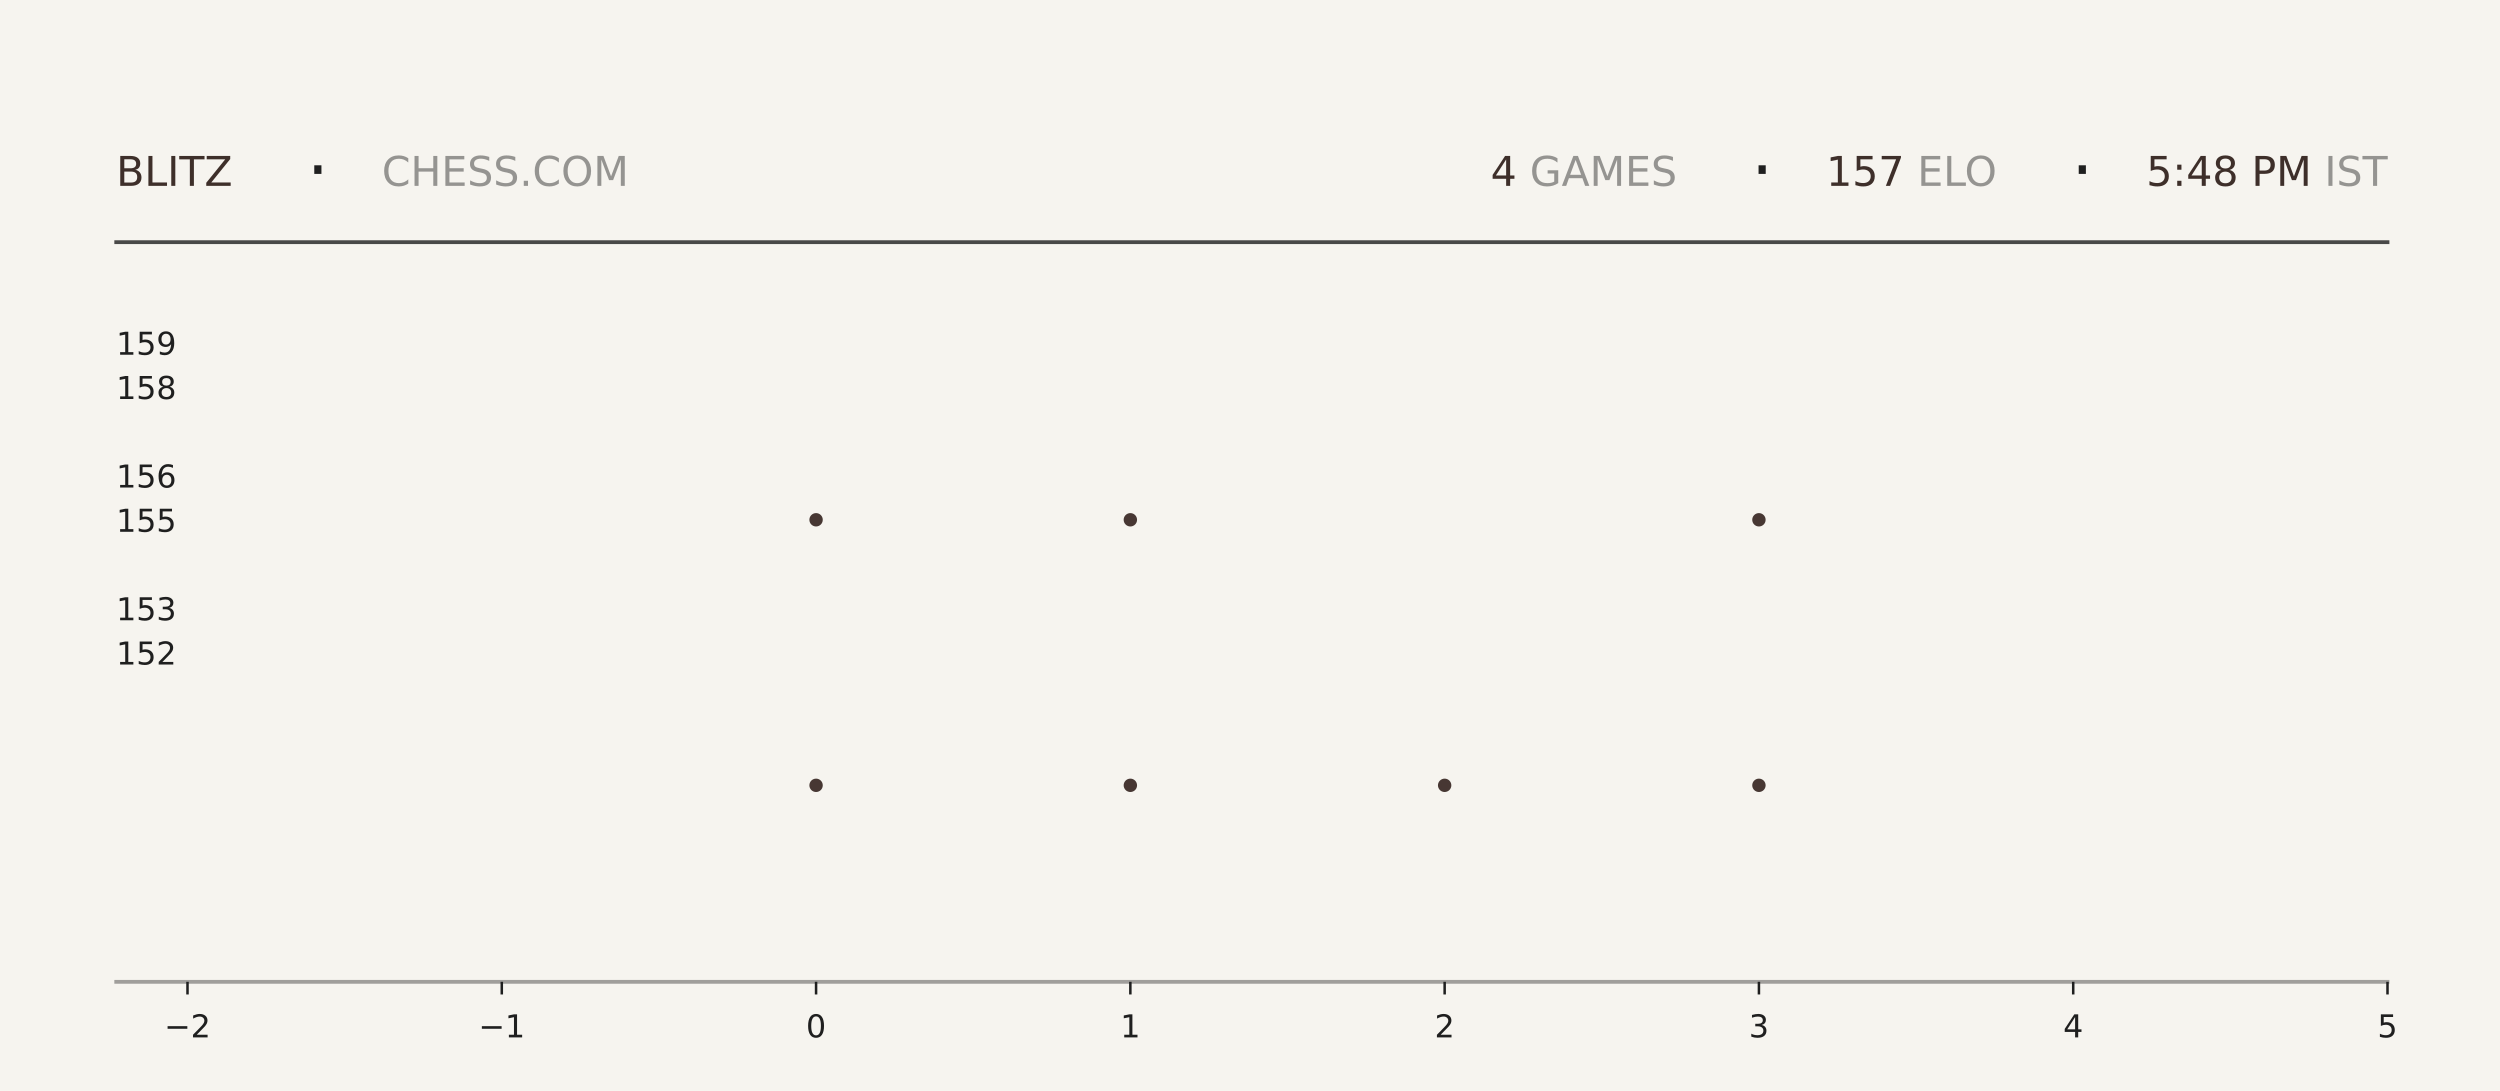
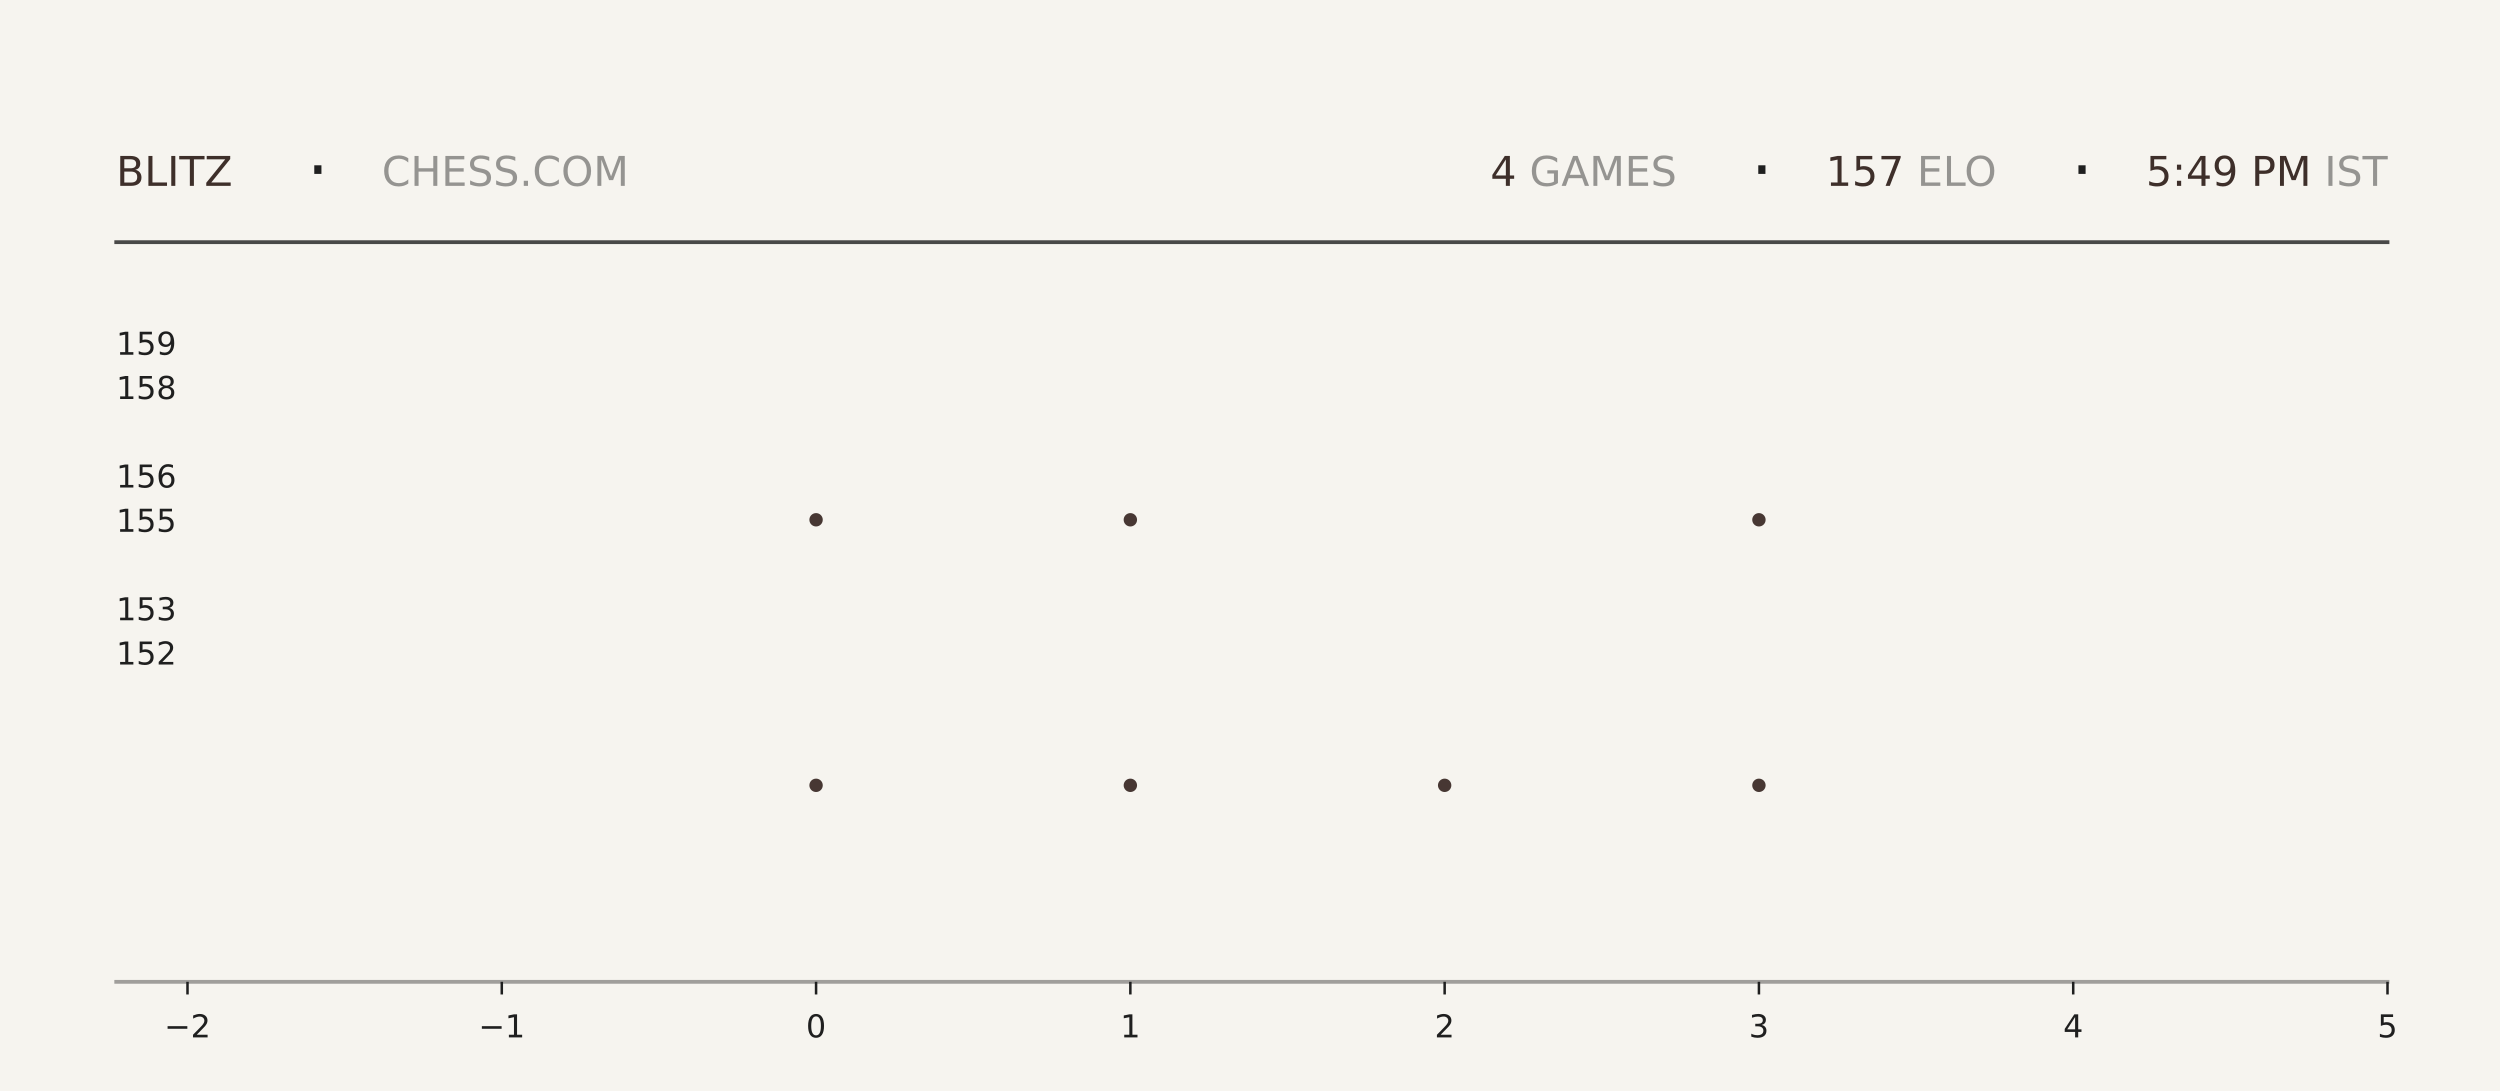
<svg xmlns="http://www.w3.org/2000/svg" xmlns:xlink="http://www.w3.org/1999/xlink" width="792pt" height="345.6pt" viewBox="0 0 792 345.6" version="1.1">
  <defs>
    <style type="text/css">*{stroke-linejoin: round; stroke-linecap: butt}</style>
  </defs>
  <g id="figure_1">
    <g id="patch_1">
      <path d="M 0 345.6  L 792 345.6  L 792 0  L 0 0  z " style="fill: #f6f4ef" />
    </g>
    <g id="axes_1">
      <g id="patch_2">
        <path d="M 59.4 311.04  L 756.36 311.04  L 756.36 103.68  L 59.4 103.68  z " style="fill: #f6f4ef" />
      </g>
      <g id="PathCollection_1">
        <defs>
-           <path id="m5793d6c45a" d="M 0 2.121  C 0.563 2.121 1.102 1.898 1.5 1.5  C 1.898 1.102 2.121 0.563 2.121 0  C 2.121 -0.563 1.898 -1.102 1.5 -1.5  C 1.102 -1.898 0.563 -2.121 0 -2.121  C -0.563 -2.121 -1.102 -1.898 -1.5 -1.5  C -1.898 -1.102 -2.121 -0.563 -2.121 0  C -2.121 0.563 -1.898 1.102 -1.5 1.5  C -1.102 1.898 -0.563 2.121 0 2.121  z " />
-         </defs>
-         <g clip-path="url(#pc2443090de)">
-           <use xlink:href="#m5793d6c45a" x="258.531" y="248.79" style="fill: #3e2f2a; fill-opacity: 0.95" />
-           <use xlink:href="#m5793d6c45a" x="258.531" y="164.668" style="fill: #3e2f2a; fill-opacity: 0.95" />
+           <path id="m4c55ef1ea4" d="M 0 2.121  C 0.563 2.121 1.102 1.898 1.5 1.5  C 1.898 1.102 2.121 0.563 2.121 0  C 2.121 -0.563 1.898 -1.102 1.5 -1.5  C 1.102 -1.898 0.563 -2.121 0 -2.121  C -0.563 -2.121 -1.102 -1.898 -1.5 -1.5  C -1.898 -1.102 -2.121 -0.563 -2.121 0  C -2.121 0.563 -1.898 1.102 -1.5 1.5  C -1.102 1.898 -0.563 2.121 0 2.121  z " />
+         </defs>
+         <g clip-path="url(#p2608c11604)">
+           <use xlink:href="#m4c55ef1ea4" x="258.531" y="248.79" style="fill: #3e2f2a; fill-opacity: 0.95" />
+           <use xlink:href="#m4c55ef1ea4" x="258.531" y="164.668" style="fill: #3e2f2a; fill-opacity: 0.95" />
        </g>
      </g>
      <g id="PathCollection_2">
-         <g clip-path="url(#pc2443090de)">
-           <use xlink:href="#m5793d6c45a" x="358.097" y="248.79" style="fill: #3e2f2a; fill-opacity: 0.95" />
-           <use xlink:href="#m5793d6c45a" x="358.097" y="164.668" style="fill: #3e2f2a; fill-opacity: 0.95" />
-           <use xlink:href="#m5793d6c45a" x="358.097" y="80.547" style="fill: #3e2f2a; fill-opacity: 0.95" />
+         <g clip-path="url(#p2608c11604)">
+           <use xlink:href="#m4c55ef1ea4" x="358.097" y="248.79" style="fill: #3e2f2a; fill-opacity: 0.95" />
+           <use xlink:href="#m4c55ef1ea4" x="358.097" y="164.668" style="fill: #3e2f2a; fill-opacity: 0.95" />
+           <use xlink:href="#m4c55ef1ea4" x="358.097" y="80.547" style="fill: #3e2f2a; fill-opacity: 0.95" />
        </g>
      </g>
      <g id="PathCollection_3">
-         <g clip-path="url(#pc2443090de)">
-           <use xlink:href="#m5793d6c45a" x="457.663" y="248.79" style="fill: #3e2f2a; fill-opacity: 0.95" />
+         <g clip-path="url(#p2608c11604)">
+           <use xlink:href="#m4c55ef1ea4" x="457.663" y="248.79" style="fill: #3e2f2a; fill-opacity: 0.95" />
        </g>
      </g>
      <g id="PathCollection_4">
-         <g clip-path="url(#pc2443090de)">
-           <use xlink:href="#m5793d6c45a" x="557.229" y="248.79" style="fill: #3e2f2a; fill-opacity: 0.95" />
-           <use xlink:href="#m5793d6c45a" x="557.229" y="164.668" style="fill: #3e2f2a; fill-opacity: 0.95" />
-           <use xlink:href="#m5793d6c45a" x="557.229" y="80.547" style="fill: #3e2f2a; fill-opacity: 0.95" />
+         <g clip-path="url(#p2608c11604)">
+           <use xlink:href="#m4c55ef1ea4" x="557.229" y="248.79" style="fill: #3e2f2a; fill-opacity: 0.95" />
+           <use xlink:href="#m4c55ef1ea4" x="557.229" y="164.668" style="fill: #3e2f2a; fill-opacity: 0.95" />
+           <use xlink:href="#m4c55ef1ea4" x="557.229" y="80.547" style="fill: #3e2f2a; fill-opacity: 0.95" />
        </g>
      </g>
      <g id="matplotlib.axis_1">
        <g id="xtick_1">
          <g id="line2d_1">
            <defs>
-               <path id="m1b6b253e35" d="M 0 0  L 0 4  " style="stroke: #1f1f1f; stroke-width: 0.8" />
+               <path id="m07ecdc71e6" d="M 0 0  L 0 4  " style="stroke: #1f1f1f; stroke-width: 0.8" />
            </defs>
            <g>
-               <use xlink:href="#m1b6b253e35" x="59.4" y="311.04" style="fill: #1f1f1f; stroke: #1f1f1f; stroke-width: 0.8" />
+               <use xlink:href="#m07ecdc71e6" x="59.4" y="311.04" style="fill: #1f1f1f; stroke: #1f1f1f; stroke-width: 0.8" />
            </g>
          </g>
          <g id="text_1">
            <g style="fill: #1f1f1f" transform="translate(52.02891 328.6384) scale(0.1 -0.1)">
              <defs>
                <path id="DejaVuSans-2212" d="M 678 2272  L 4684 2272  L 4684 1741  L 678 1741  L 678 2272  z " transform="scale(0.015625)" />
                <path id="DejaVuSans-32" d="M 1228 531  L 3431 531  L 3431 0  L 469 0  L 469 531  Q 828 903 1448 1529  Q 2069 2156 2228 2338  Q 2531 2678 2651 2914  Q 2772 3150 2772 3378  Q 2772 3750 2511 3984  Q 2250 4219 1831 4219  Q 1534 4219 1204 4116  Q 875 4013 500 3803  L 500 4441  Q 881 4594 1212 4672  Q 1544 4750 1819 4750  Q 2544 4750 2975 4387  Q 3406 4025 3406 3419  Q 3406 3131 3298 2873  Q 3191 2616 2906 2266  Q 2828 2175 2409 1742  Q 1991 1309 1228 531  z " transform="scale(0.015625)" />
              </defs>
              <use xlink:href="#DejaVuSans-2212" />
              <use xlink:href="#DejaVuSans-32" transform="translate(83.78906 0)" />
            </g>
          </g>
        </g>
        <g id="xtick_2">
          <g id="line2d_2">
            <g>
-               <use xlink:href="#m1b6b253e35" x="158.966" y="311.04" style="fill: #1f1f1f; stroke: #1f1f1f; stroke-width: 0.8" />
+               <use xlink:href="#m07ecdc71e6" x="158.966" y="311.04" style="fill: #1f1f1f; stroke: #1f1f1f; stroke-width: 0.8" />
            </g>
          </g>
          <g id="text_2">
            <g style="fill: #1f1f1f" transform="translate(151.5946 328.6384) scale(0.1 -0.1)">
              <defs>
                <path id="DejaVuSans-31" d="M 794 531  L 1825 531  L 1825 4091  L 703 3866  L 703 4441  L 1819 4666  L 2450 4666  L 2450 531  L 3481 531  L 3481 0  L 794 0  L 794 531  z " transform="scale(0.015625)" />
              </defs>
              <use xlink:href="#DejaVuSans-2212" />
              <use xlink:href="#DejaVuSans-31" transform="translate(83.78906 0)" />
            </g>
          </g>
        </g>
        <g id="xtick_3">
          <g id="line2d_3">
            <g>
-               <use xlink:href="#m1b6b253e35" x="258.531" y="311.04" style="fill: #1f1f1f; stroke: #1f1f1f; stroke-width: 0.8" />
+               <use xlink:href="#m07ecdc71e6" x="258.531" y="311.04" style="fill: #1f1f1f; stroke: #1f1f1f; stroke-width: 0.8" />
            </g>
          </g>
          <g id="text_3">
            <g style="fill: #1f1f1f" transform="translate(255.3502 328.6384) scale(0.1 -0.1)">
              <defs>
                <path id="DejaVuSans-30" d="M 2034 4250  Q 1547 4250 1301 3770  Q 1056 3291 1056 2328  Q 1056 1369 1301 889  Q 1547 409 2034 409  Q 2525 409 2770 889  Q 3016 1369 3016 2328  Q 3016 3291 2770 3770  Q 2525 4250 2034 4250  z M 2034 4750  Q 2819 4750 3233 4129  Q 3647 3509 3647 2328  Q 3647 1150 3233 529  Q 2819 -91 2034 -91  Q 1250 -91 836 529  Q 422 1150 422 2328  Q 422 3509 836 4129  Q 1250 4750 2034 4750  z " transform="scale(0.015625)" />
              </defs>
              <use xlink:href="#DejaVuSans-30" />
            </g>
          </g>
        </g>
        <g id="xtick_4">
          <g id="line2d_4">
            <g>
-               <use xlink:href="#m1b6b253e35" x="358.097" y="311.04" style="fill: #1f1f1f; stroke: #1f1f1f; stroke-width: 0.8" />
+               <use xlink:href="#m07ecdc71e6" x="358.097" y="311.04" style="fill: #1f1f1f; stroke: #1f1f1f; stroke-width: 0.8" />
            </g>
          </g>
          <g id="text_4">
            <g style="fill: #1f1f1f" transform="translate(354.9159 328.6384) scale(0.1 -0.1)">
              <use xlink:href="#DejaVuSans-31" />
            </g>
          </g>
        </g>
        <g id="xtick_5">
          <g id="line2d_5">
            <g>
-               <use xlink:href="#m1b6b253e35" x="457.663" y="311.04" style="fill: #1f1f1f; stroke: #1f1f1f; stroke-width: 0.8" />
+               <use xlink:href="#m07ecdc71e6" x="457.663" y="311.04" style="fill: #1f1f1f; stroke: #1f1f1f; stroke-width: 0.8" />
            </g>
          </g>
          <g id="text_5">
            <g style="fill: #1f1f1f" transform="translate(454.4816 328.6384) scale(0.1 -0.1)">
              <use xlink:href="#DejaVuSans-32" />
            </g>
          </g>
        </g>
        <g id="xtick_6">
          <g id="line2d_6">
            <g>
-               <use xlink:href="#m1b6b253e35" x="557.229" y="311.04" style="fill: #1f1f1f; stroke: #1f1f1f; stroke-width: 0.8" />
+               <use xlink:href="#m07ecdc71e6" x="557.229" y="311.04" style="fill: #1f1f1f; stroke: #1f1f1f; stroke-width: 0.8" />
            </g>
          </g>
          <g id="text_6">
            <g style="fill: #1f1f1f" transform="translate(554.0473 328.6384) scale(0.1 -0.1)">
              <defs>
                <path id="DejaVuSans-33" d="M 2597 2516  Q 3050 2419 3304 2112  Q 3559 1806 3559 1356  Q 3559 666 3084 287  Q 2609 -91 1734 -91  Q 1441 -91 1130 -33  Q 819 25 488 141  L 488 750  Q 750 597 1062 519  Q 1375 441 1716 441  Q 2309 441 2620 675  Q 2931 909 2931 1356  Q 2931 1769 2642 2001  Q 2353 2234 1838 2234  L 1294 2234  L 1294 2753  L 1863 2753  Q 2328 2753 2575 2939  Q 2822 3125 2822 3475  Q 2822 3834 2567 4026  Q 2313 4219 1838 4219  Q 1578 4219 1281 4162  Q 984 4106 628 3988  L 628 4550  Q 988 4650 1302 4700  Q 1616 4750 1894 4750  Q 2613 4750 3031 4423  Q 3450 4097 3450 3541  Q 3450 3153 3228 2886  Q 3006 2619 2597 2516  z " transform="scale(0.015625)" />
              </defs>
              <use xlink:href="#DejaVuSans-33" />
            </g>
          </g>
        </g>
        <g id="xtick_7">
          <g id="line2d_7">
            <g>
-               <use xlink:href="#m1b6b253e35" x="656.794" y="311.04" style="fill: #1f1f1f; stroke: #1f1f1f; stroke-width: 0.8" />
+               <use xlink:href="#m07ecdc71e6" x="656.794" y="311.04" style="fill: #1f1f1f; stroke: #1f1f1f; stroke-width: 0.8" />
            </g>
          </g>
          <g id="text_7">
            <g style="fill: #1f1f1f" transform="translate(653.613 328.6384) scale(0.1 -0.1)">
              <defs>
                <path id="DejaVuSans-34" d="M 2419 4116  L 825 1625  L 2419 1625  L 2419 4116  z M 2253 4666  L 3047 4666  L 3047 1625  L 3713 1625  L 3713 1100  L 3047 1100  L 3047 0  L 2419 0  L 2419 1100  L 313 1100  L 313 1709  L 2253 4666  z " transform="scale(0.015625)" />
              </defs>
              <use xlink:href="#DejaVuSans-34" />
            </g>
          </g>
        </g>
        <g id="xtick_8">
          <g id="line2d_8">
            <g>
-               <use xlink:href="#m1b6b253e35" x="756.36" y="311.04" style="fill: #1f1f1f; stroke: #1f1f1f; stroke-width: 0.8" />
+               <use xlink:href="#m07ecdc71e6" x="756.36" y="311.04" style="fill: #1f1f1f; stroke: #1f1f1f; stroke-width: 0.8" />
            </g>
          </g>
          <g id="text_8">
            <g style="fill: #1f1f1f" transform="translate(753.1788 328.6384) scale(0.1 -0.1)">
              <defs>
                <path id="DejaVuSans-35" d="M 691 4666  L 3169 4666  L 3169 4134  L 1269 4134  L 1269 2991  Q 1406 3038 1543 3061  Q 1681 3084 1819 3084  Q 2600 3084 3056 2656  Q 3513 2228 3513 1497  Q 3513 744 3044 326  Q 2575 -91 1722 -91  Q 1428 -91 1123 -41  Q 819 9 494 109  L 494 744  Q 775 591 1075 516  Q 1375 441 1709 441  Q 2250 441 2565 725  Q 2881 1009 2881 1497  Q 2881 1984 2565 2268  Q 2250 2553 1709 2553  Q 1456 2553 1204 2497  Q 953 2441 691 2322  L 691 4666  z " transform="scale(0.015625)" />
              </defs>
              <use xlink:href="#DejaVuSans-35" />
            </g>
          </g>
        </g>
      </g>
      <g id="matplotlib.axis_2">
        <g id="ytick_1">
          <g id="line2d_9" />
          <g id="text_9">
            <g style="fill: #1f1f1f" transform="translate(36.8125 210.5283) scale(0.1 -0.1)">
              <use xlink:href="#DejaVuSans-31" />
              <use xlink:href="#DejaVuSans-35" transform="translate(63.62305 0)" />
              <use xlink:href="#DejaVuSans-32" transform="translate(127.2461 0)" />
            </g>
          </g>
        </g>
        <g id="ytick_2">
          <g id="line2d_10" />
          <g id="text_10">
            <g style="fill: #1f1f1f" transform="translate(36.8125 196.508) scale(0.1 -0.1)">
              <use xlink:href="#DejaVuSans-31" />
              <use xlink:href="#DejaVuSans-35" transform="translate(63.62305 0)" />
              <use xlink:href="#DejaVuSans-33" transform="translate(127.2461 0)" />
            </g>
          </g>
        </g>
        <g id="ytick_3">
          <g id="line2d_11" />
          <g id="text_11">
            <g style="fill: #1f1f1f" transform="translate(36.8125 168.4675) scale(0.1 -0.1)">
              <use xlink:href="#DejaVuSans-31" />
              <use xlink:href="#DejaVuSans-35" transform="translate(63.62305 0)" />
              <use xlink:href="#DejaVuSans-35" transform="translate(127.2461 0)" />
            </g>
          </g>
        </g>
        <g id="ytick_4">
          <g id="line2d_12" />
          <g id="text_12">
            <g style="fill: #1f1f1f" transform="translate(36.8125 154.4472) scale(0.1 -0.1)">
              <defs>
                <path id="DejaVuSans-36" d="M 2113 2584  Q 1688 2584 1439 2293  Q 1191 2003 1191 1497  Q 1191 994 1439 701  Q 1688 409 2113 409  Q 2538 409 2786 701  Q 3034 994 3034 1497  Q 3034 2003 2786 2293  Q 2538 2584 2113 2584  z M 3366 4563  L 3366 3988  Q 3128 4100 2886 4159  Q 2644 4219 2406 4219  Q 1781 4219 1451 3797  Q 1122 3375 1075 2522  Q 1259 2794 1537 2939  Q 1816 3084 2150 3084  Q 2853 3084 3261 2657  Q 3669 2231 3669 1497  Q 3669 778 3244 343  Q 2819 -91 2113 -91  Q 1303 -91 875 529  Q 447 1150 447 2328  Q 447 3434 972 4092  Q 1497 4750 2381 4750  Q 2619 4750 2861 4703  Q 3103 4656 3366 4563  z " transform="scale(0.015625)" />
              </defs>
              <use xlink:href="#DejaVuSans-31" />
              <use xlink:href="#DejaVuSans-35" transform="translate(63.62305 0)" />
              <use xlink:href="#DejaVuSans-36" transform="translate(127.2461 0)" />
            </g>
          </g>
        </g>
        <g id="ytick_5">
          <g id="line2d_13" />
          <g id="text_13">
            <g style="fill: #1f1f1f" transform="translate(36.8125 126.4066) scale(0.1 -0.1)">
              <defs>
                <path id="DejaVuSans-38" d="M 2034 2216  Q 1584 2216 1326 1975  Q 1069 1734 1069 1313  Q 1069 891 1326 650  Q 1584 409 2034 409  Q 2484 409 2743 651  Q 3003 894 3003 1313  Q 3003 1734 2745 1975  Q 2488 2216 2034 2216  z M 1403 2484  Q 997 2584 770 2862  Q 544 3141 544 3541  Q 544 4100 942 4425  Q 1341 4750 2034 4750  Q 2731 4750 3128 4425  Q 3525 4100 3525 3541  Q 3525 3141 3298 2862  Q 3072 2584 2669 2484  Q 3125 2378 3379 2068  Q 3634 1759 3634 1313  Q 3634 634 3220 271  Q 2806 -91 2034 -91  Q 1263 -91 848 271  Q 434 634 434 1313  Q 434 1759 690 2068  Q 947 2378 1403 2484  z M 1172 3481  Q 1172 3119 1398 2916  Q 1625 2713 2034 2713  Q 2441 2713 2670 2916  Q 2900 3119 2900 3481  Q 2900 3844 2670 4047  Q 2441 4250 2034 4250  Q 1625 4250 1398 4047  Q 1172 3844 1172 3481  z " transform="scale(0.015625)" />
              </defs>
              <use xlink:href="#DejaVuSans-31" />
              <use xlink:href="#DejaVuSans-35" transform="translate(63.62305 0)" />
              <use xlink:href="#DejaVuSans-38" transform="translate(127.2461 0)" />
            </g>
          </g>
        </g>
        <g id="ytick_6">
          <g id="line2d_14" />
          <g id="text_14">
            <g style="fill: #1f1f1f" transform="translate(36.8125 112.3863) scale(0.1 -0.1)">
              <defs>
                <path id="DejaVuSans-39" d="M 703 97  L 703 672  Q 941 559 1184 500  Q 1428 441 1663 441  Q 2288 441 2617 861  Q 2947 1281 2994 2138  Q 2813 1869 2534 1725  Q 2256 1581 1919 1581  Q 1219 1581 811 2004  Q 403 2428 403 3163  Q 403 3881 828 4315  Q 1253 4750 1959 4750  Q 2769 4750 3195 4129  Q 3622 3509 3622 2328  Q 3622 1225 3098 567  Q 2575 -91 1691 -91  Q 1453 -91 1209 -44  Q 966 3 703 97  z M 1959 2075  Q 2384 2075 2632 2365  Q 2881 2656 2881 3163  Q 2881 3666 2632 3958  Q 2384 4250 1959 4250  Q 1534 4250 1286 3958  Q 1038 3666 1038 3163  Q 1038 2656 1286 2365  Q 1534 2075 1959 2075  z " transform="scale(0.015625)" />
              </defs>
              <use xlink:href="#DejaVuSans-31" />
              <use xlink:href="#DejaVuSans-35" transform="translate(63.62305 0)" />
              <use xlink:href="#DejaVuSans-39" transform="translate(127.2461 0)" />
            </g>
          </g>
        </g>
      </g>
    </g>
    <g id="line2d_15">
      <path d="M 36.82 76.723  L 756.36 76.723  " style="fill: none; stroke: #1f1f1f; stroke-opacity: 0.8; stroke-width: 1.2; stroke-linecap: square" />
    </g>
    <g id="line2d_16">
      <path d="M 36.82 311.04  L 756.36 311.04  " style="fill: none; stroke: #1f1f1f; stroke-opacity: 0.4; stroke-width: 1.2; stroke-linecap: square" />
    </g>
    <g id="text_15">
      <g style="fill: #3e2f2a" transform="translate(36.82 58.88319) scale(0.13 -0.13)">
        <defs>
          <path id="DejaVuSans-42" d="M 1259 2228  L 1259 519  L 2272 519  Q 2781 519 3026 730  Q 3272 941 3272 1375  Q 3272 1813 3026 2020  Q 2781 2228 2272 2228  L 1259 2228  z M 1259 4147  L 1259 2741  L 2194 2741  Q 2656 2741 2882 2914  Q 3109 3088 3109 3444  Q 3109 3797 2882 3972  Q 2656 4147 2194 4147  L 1259 4147  z M 628 4666  L 2241 4666  Q 2963 4666 3353 4366  Q 3744 4066 3744 3513  Q 3744 3084 3544 2831  Q 3344 2578 2956 2516  Q 3422 2416 3680 2098  Q 3938 1781 3938 1306  Q 3938 681 3513 340  Q 3088 0 2303 0  L 628 0  L 628 4666  z " transform="scale(0.015625)" />
          <path id="DejaVuSans-4c" d="M 628 4666  L 1259 4666  L 1259 531  L 3531 531  L 3531 0  L 628 0  L 628 4666  z " transform="scale(0.015625)" />
          <path id="DejaVuSans-49" d="M 628 4666  L 1259 4666  L 1259 0  L 628 0  L 628 4666  z " transform="scale(0.015625)" />
          <path id="DejaVuSans-54" d="M -19 4666  L 3928 4666  L 3928 4134  L 2272 4134  L 2272 0  L 1638 0  L 1638 4134  L -19 4134  L -19 4666  z " transform="scale(0.015625)" />
          <path id="DejaVuSans-5a" d="M 359 4666  L 4025 4666  L 4025 4184  L 1075 531  L 4097 531  L 4097 0  L 288 0  L 288 481  L 3238 4134  L 359 4134  L 359 4666  z " transform="scale(0.015625)" />
        </defs>
        <use xlink:href="#DejaVuSans-42" />
        <use xlink:href="#DejaVuSans-4c" transform="translate(68.60352 0)" />
        <use xlink:href="#DejaVuSans-49" transform="translate(124.3164 0)" />
        <use xlink:href="#DejaVuSans-54" transform="translate(153.8086 0)" />
        <use xlink:href="#DejaVuSans-5a" transform="translate(214.8926 0)" />
      </g>
    </g>
    <g id="text_16">
      <g style="fill: #1f1f1f" transform="translate(97.21 61.36662) scale(0.22 -0.22)">
        <defs>
          <path id="DejaVuSans-b7" d="M 684 2619  L 1344 2619  L 1344 1825  L 684 1825  L 684 2619  z " transform="scale(0.015625)" />
        </defs>
        <use xlink:href="#DejaVuSans-b7" />
      </g>
    </g>
    <g id="text_17">
      <g style="fill: #1f1f1f; opacity: 0.45" transform="translate(120.97 58.88319) scale(0.13 -0.13)">
        <defs>
          <path id="DejaVuSans-43" d="M 4122 4306  L 4122 3641  Q 3803 3938 3442 4084  Q 3081 4231 2675 4231  Q 1875 4231 1450 3742  Q 1025 3253 1025 2328  Q 1025 1406 1450 917  Q 1875 428 2675 428  Q 3081 428 3442 575  Q 3803 722 4122 1019  L 4122 359  Q 3791 134 3420 21  Q 3050 -91 2638 -91  Q 1578 -91 968 557  Q 359 1206 359 2328  Q 359 3453 968 4101  Q 1578 4750 2638 4750  Q 3056 4750 3426 4639  Q 3797 4528 4122 4306  z " transform="scale(0.015625)" />
          <path id="DejaVuSans-48" d="M 628 4666  L 1259 4666  L 1259 2753  L 3553 2753  L 3553 4666  L 4184 4666  L 4184 0  L 3553 0  L 3553 2222  L 1259 2222  L 1259 0  L 628 0  L 628 4666  z " transform="scale(0.015625)" />
          <path id="DejaVuSans-45" d="M 628 4666  L 3578 4666  L 3578 4134  L 1259 4134  L 1259 2753  L 3481 2753  L 3481 2222  L 1259 2222  L 1259 531  L 3634 531  L 3634 0  L 628 0  L 628 4666  z " transform="scale(0.015625)" />
          <path id="DejaVuSans-53" d="M 3425 4513  L 3425 3897  Q 3066 4069 2747 4153  Q 2428 4238 2131 4238  Q 1616 4238 1336 4038  Q 1056 3838 1056 3469  Q 1056 3159 1242 3001  Q 1428 2844 1947 2747  L 2328 2669  Q 3034 2534 3370 2195  Q 3706 1856 3706 1288  Q 3706 609 3251 259  Q 2797 -91 1919 -91  Q 1588 -91 1214 -16  Q 841 59 441 206  L 441 856  Q 825 641 1194 531  Q 1563 422 1919 422  Q 2459 422 2753 634  Q 3047 847 3047 1241  Q 3047 1584 2836 1778  Q 2625 1972 2144 2069  L 1759 2144  Q 1053 2284 737 2584  Q 422 2884 422 3419  Q 422 4038 858 4394  Q 1294 4750 2059 4750  Q 2388 4750 2728 4690  Q 3069 4631 3425 4513  z " transform="scale(0.015625)" />
          <path id="DejaVuSans-2e" d="M 684 794  L 1344 794  L 1344 0  L 684 0  L 684 794  z " transform="scale(0.015625)" />
          <path id="DejaVuSans-4f" d="M 2522 4238  Q 1834 4238 1429 3725  Q 1025 3213 1025 2328  Q 1025 1447 1429 934  Q 1834 422 2522 422  Q 3209 422 3611 934  Q 4013 1447 4013 2328  Q 4013 3213 3611 3725  Q 3209 4238 2522 4238  z M 2522 4750  Q 3503 4750 4090 4092  Q 4678 3434 4678 2328  Q 4678 1225 4090 567  Q 3503 -91 2522 -91  Q 1538 -91 948 565  Q 359 1222 359 2328  Q 359 3434 948 4092  Q 1538 4750 2522 4750  z " transform="scale(0.015625)" />
          <path id="DejaVuSans-4d" d="M 628 4666  L 1569 4666  L 2759 1491  L 3956 4666  L 4897 4666  L 4897 0  L 4281 0  L 4281 4097  L 3078 897  L 2444 897  L 1241 4097  L 1241 0  L 628 0  L 628 4666  z " transform="scale(0.015625)" />
        </defs>
        <use xlink:href="#DejaVuSans-43" />
        <use xlink:href="#DejaVuSans-48" transform="translate(69.82422 0)" />
        <use xlink:href="#DejaVuSans-45" transform="translate(145.0195 0)" />
        <use xlink:href="#DejaVuSans-53" transform="translate(208.2031 0)" />
        <use xlink:href="#DejaVuSans-53" transform="translate(271.6797 0)" />
        <use xlink:href="#DejaVuSans-2e" transform="translate(335.1562 0)" />
        <use xlink:href="#DejaVuSans-43" transform="translate(366.9434 0)" />
        <use xlink:href="#DejaVuSans-4f" transform="translate(436.7676 0)" />
        <use xlink:href="#DejaVuSans-4d" transform="translate(515.4785 0)" />
      </g>
    </g>
    <g id="text_18">
-       <g style="fill: #3e2f2a" transform="translate(472.23 58.88319) scale(0.13 -0.13)">
+       <g style="fill: #3e2f2a" transform="translate(472.14 58.88319) scale(0.13 -0.13)">
        <use xlink:href="#DejaVuSans-34" />
      </g>
    </g>
    <g id="text_19">
-       <g style="fill: #1f1f1f; opacity: 0.45" transform="translate(480.51 58.88319) scale(0.13 -0.13)">
+       <g style="fill: #1f1f1f; opacity: 0.45" transform="translate(480.42 58.88319) scale(0.13 -0.13)">
        <defs>
          <path id="DejaVuSans-20" transform="scale(0.015625)" />
          <path id="DejaVuSans-47" d="M 3809 666  L 3809 1919  L 2778 1919  L 2778 2438  L 4434 2438  L 4434 434  Q 4069 175 3628 42  Q 3188 -91 2688 -91  Q 1594 -91 976 548  Q 359 1188 359 2328  Q 359 3472 976 4111  Q 1594 4750 2688 4750  Q 3144 4750 3555 4637  Q 3966 4525 4313 4306  L 4313 3634  Q 3963 3931 3569 4081  Q 3175 4231 2741 4231  Q 1884 4231 1454 3753  Q 1025 3275 1025 2328  Q 1025 1384 1454 906  Q 1884 428 2741 428  Q 3075 428 3337 486  Q 3600 544 3809 666  z " transform="scale(0.015625)" />
          <path id="DejaVuSans-41" d="M 2188 4044  L 1331 1722  L 3047 1722  L 2188 4044  z M 1831 4666  L 2547 4666  L 4325 0  L 3669 0  L 3244 1197  L 1141 1197  L 716 0  L 50 0  L 1831 4666  z " transform="scale(0.015625)" />
        </defs>
        <use xlink:href="#DejaVuSans-20" />
        <use xlink:href="#DejaVuSans-47" transform="translate(31.78711 0)" />
        <use xlink:href="#DejaVuSans-41" transform="translate(109.2773 0)" />
        <use xlink:href="#DejaVuSans-4d" transform="translate(177.6855 0)" />
        <use xlink:href="#DejaVuSans-45" transform="translate(263.9648 0)" />
        <use xlink:href="#DejaVuSans-53" transform="translate(327.1484 0)" />
      </g>
    </g>
    <g id="text_20">
-       <g style="fill: #1f1f1f" transform="translate(554.76 61.36662) scale(0.22 -0.22)">
+       <g style="fill: #1f1f1f" transform="translate(554.67 61.36662) scale(0.22 -0.22)">
        <use xlink:href="#DejaVuSans-b7" />
      </g>
    </g>
    <g id="text_21">
-       <g style="fill: #3e2f2a" transform="translate(578.52 58.88319) scale(0.13 -0.13)">
+       <g style="fill: #3e2f2a" transform="translate(578.43 58.88319) scale(0.13 -0.13)">
        <defs>
          <path id="DejaVuSans-37" d="M 525 4666  L 3525 4666  L 3525 4397  L 1831 0  L 1172 0  L 2766 4134  L 525 4134  L 525 4666  z " transform="scale(0.015625)" />
        </defs>
        <use xlink:href="#DejaVuSans-31" />
        <use xlink:href="#DejaVuSans-35" transform="translate(63.62305 0)" />
        <use xlink:href="#DejaVuSans-37" transform="translate(127.2461 0)" />
      </g>
    </g>
    <g id="text_22">
-       <g style="fill: #1f1f1f; opacity: 0.45" transform="translate(603.27 58.88319) scale(0.13 -0.13)">
+       <g style="fill: #1f1f1f; opacity: 0.45" transform="translate(603.18 58.88319) scale(0.13 -0.13)">
        <use xlink:href="#DejaVuSans-20" />
        <use xlink:href="#DejaVuSans-45" transform="translate(31.78711 0)" />
        <use xlink:href="#DejaVuSans-4c" transform="translate(94.9707 0)" />
        <use xlink:href="#DejaVuSans-4f" transform="translate(147.0586 0)" />
      </g>
    </g>
    <g id="text_23">
-       <g style="fill: #1f1f1f" transform="translate(656.19 61.36662) scale(0.22 -0.22)">
+       <g style="fill: #1f1f1f" transform="translate(656.1 61.36662) scale(0.22 -0.22)">
        <use xlink:href="#DejaVuSans-b7" />
      </g>
    </g>
    <g id="text_24">
-       <g style="fill: #3e2f2a" transform="translate(679.95 58.88319) scale(0.13 -0.13)">
+       <g style="fill: #3e2f2a" transform="translate(679.86 58.88319) scale(0.13 -0.13)">
        <defs>
          <path id="DejaVuSans-3a" d="M 750 794  L 1409 794  L 1409 0  L 750 0  L 750 794  z M 750 3309  L 1409 3309  L 1409 2516  L 750 2516  L 750 3309  z " transform="scale(0.015625)" />
          <path id="DejaVuSans-50" d="M 1259 4147  L 1259 2394  L 2053 2394  Q 2494 2394 2734 2622  Q 2975 2850 2975 3272  Q 2975 3691 2734 3919  Q 2494 4147 2053 4147  L 1259 4147  z M 628 4666  L 2053 4666  Q 2838 4666 3239 4311  Q 3641 3956 3641 3272  Q 3641 2581 3239 2228  Q 2838 1875 2053 1875  L 1259 1875  L 1259 0  L 628 0  L 628 4666  z " transform="scale(0.015625)" />
        </defs>
        <use xlink:href="#DejaVuSans-35" />
        <use xlink:href="#DejaVuSans-3a" transform="translate(63.62305 0)" />
        <use xlink:href="#DejaVuSans-34" transform="translate(97.31445 0)" />
-         <use xlink:href="#DejaVuSans-38" transform="translate(160.9375 0)" />
+         <use xlink:href="#DejaVuSans-39" transform="translate(160.9375 0)" />
        <use xlink:href="#DejaVuSans-20" transform="translate(224.5605 0)" />
        <use xlink:href="#DejaVuSans-50" transform="translate(256.3477 0)" />
        <use xlink:href="#DejaVuSans-4d" transform="translate(316.6504 0)" />
      </g>
    </g>
    <g id="text_25">
      <g style="fill: #1f1f1f; opacity: 0.45" transform="translate(732.24 58.88319) scale(0.13 -0.13)">
        <use xlink:href="#DejaVuSans-20" />
        <use xlink:href="#DejaVuSans-49" transform="translate(31.78711 0)" />
        <use xlink:href="#DejaVuSans-53" transform="translate(61.2793 0)" />
        <use xlink:href="#DejaVuSans-54" transform="translate(124.7559 0)" />
      </g>
    </g>
  </g>
  <defs>
-     <clipPath id="pc2443090de">
+     <clipPath id="p2608c11604">
      <rect x="59.4" y="103.68" width="696.96" height="207.36" />
    </clipPath>
  </defs>
</svg>
